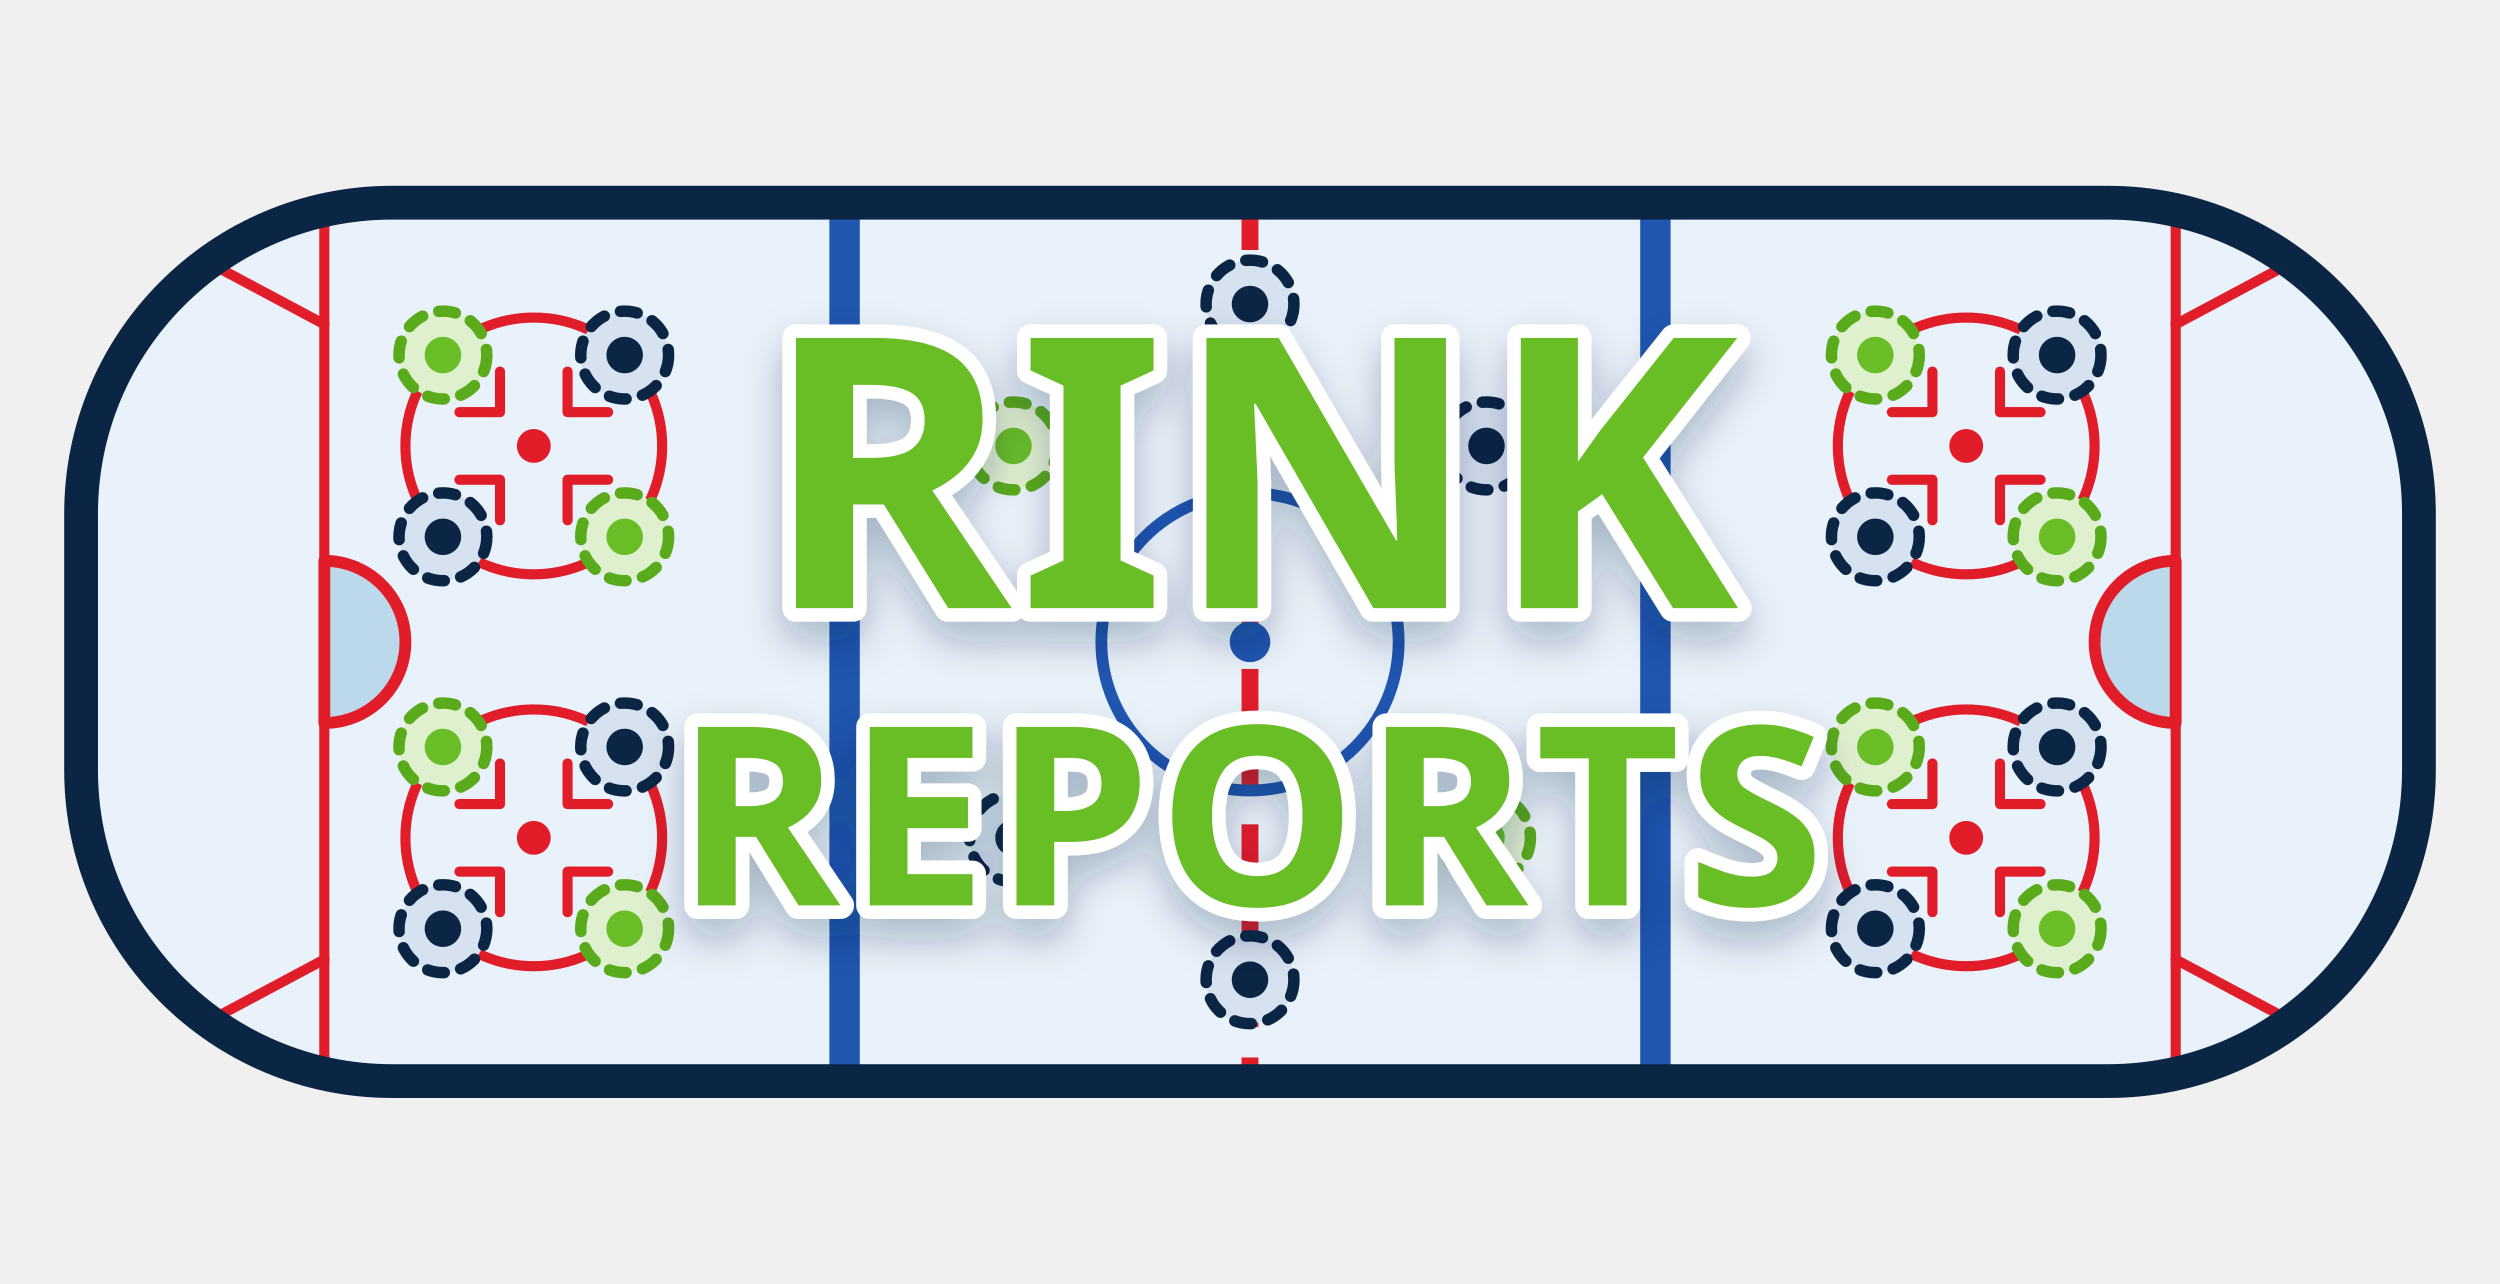
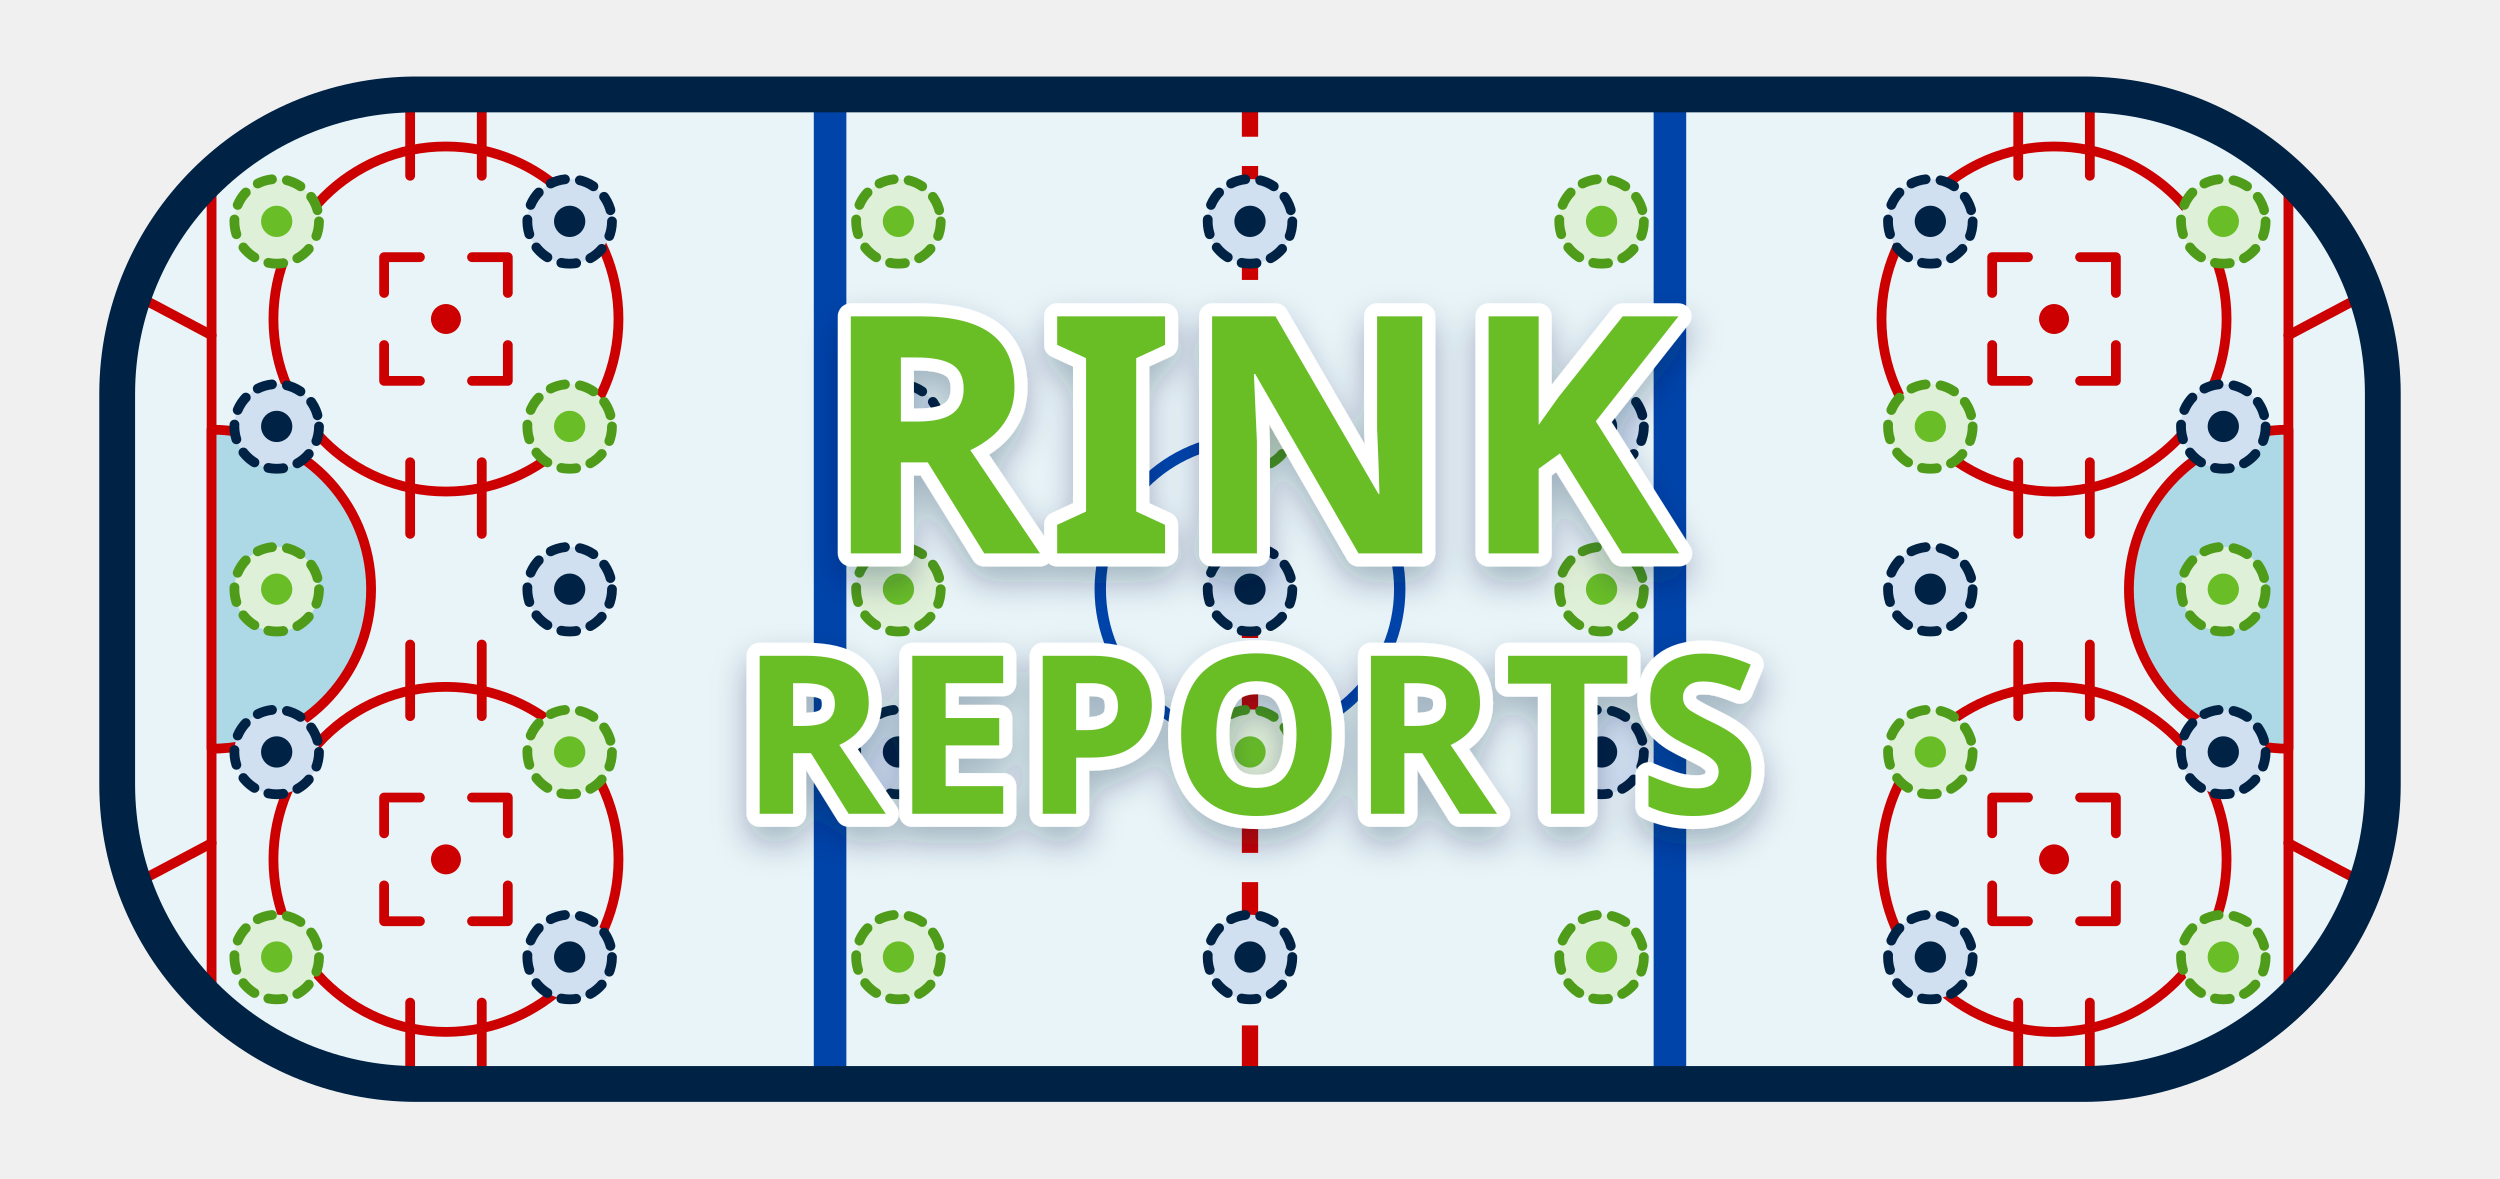
- <svg xmlns="http://www.w3.org/2000/svg" viewBox="0 0 740 380" width="740" height="380" role="img" aria-label="Rink Reports">
+ <svg xmlns="http://www.w3.org/2000/svg" viewBox="0 0 768 362" width="768" height="362" role="img" aria-label="Rink Reports">
  <defs>
    <clipPath id="rink">
-       <rect x="24" y="60" width="692" height="260" rx="92" ry="92" />
+       <rect x="36" y="29" width="696" height="304" rx="92" ry="92" />
    </clipPath>
-     <filter id="wm-shadow" x="-20%" y="-20%" width="140%" height="160%">
-       <feDropShadow dx="0" dy="6" stdDeviation="6" flood-color="#0b2545" flood-opacity="0.28" />
+     <filter id="wm-shadow" x="-15%" y="-25%" width="130%" height="170%">
+       <feDropShadow dx="0" dy="5" stdDeviation="5" flood-color="#002244" flood-opacity="0.30" />
    </filter>
  </defs>
-   <rect x="24" y="60" width="692" height="260" rx="92" ry="92" fill="#e9f2fa" />
+   <rect x="36" y="29" width="696" height="304" rx="92" ry="92" fill="#e8f4f8" />
  <g clip-path="url(#rink)">
-     <line x1="96" y1="60" x2="96" y2="320" stroke="#e11d2a" stroke-width="3" />
-     <path d="M96 96 l-30 -16 M96 284 l-30 16" stroke="#e11d2a" stroke-width="3" fill="none" stroke-linecap="round" />
-     <line x1="644" y1="60" x2="644" y2="320" stroke="#e11d2a" stroke-width="3" />
-     <path d="M644 96 l30 -16 M644 284 l30 16" stroke="#e11d2a" stroke-width="3" fill="none" stroke-linecap="round" />
-     <line x1="250" y1="60" x2="250" y2="320" stroke="#1f56b0" stroke-width="9" />
-     <line x1="490" y1="60" x2="490" y2="320" stroke="#1f56b0" stroke-width="9" />
-     <line x1="370" y1="60" x2="370" y2="320" stroke="#e11d2a" stroke-width="5" stroke-dasharray="14 9" />
-     <circle cx="370" cy="190" r="44" fill="none" stroke="#1f56b0" stroke-width="3.5" />
-     <circle cx="370" cy="190" r="6" fill="#1f56b0" />
-     <path d="M96 166 A24 24 0 0 1 96 214 Z" fill="#bcd9ec" stroke="#e11d2a" stroke-width="3.5" stroke-linejoin="round" />
-     <path d="M644 166 A24 24 0 0 0 644 214 Z" fill="#bcd9ec" stroke="#e11d2a" stroke-width="3.5" stroke-linejoin="round" />
-     <circle cx="158" cy="132" r="38" fill="none" stroke="#e11d2a" stroke-width="3" />
-     <circle cx="158" cy="132" r="5" fill="#e11d2a" />
-     <path d="M148 122 h-12 M148 122 v-12 M148 142 h-12 M148 142 v12 M168 122 h12 M168 122 v-12 M168 142 h12 M168 142 v12" stroke="#e11d2a" stroke-width="3" fill="none" stroke-linecap="round" />
-     <circle cx="158" cy="248" r="38" fill="none" stroke="#e11d2a" stroke-width="3" />
-     <circle cx="158" cy="248" r="5" fill="#e11d2a" />
-     <path d="M148 238 h-12 M148 238 v-12 M148 258 h-12 M148 258 v12 M168 238 h12 M168 238 v-12 M168 258 h12 M168 258 v12" stroke="#e11d2a" stroke-width="3" fill="none" stroke-linecap="round" />
-     <circle cx="582" cy="132" r="38" fill="none" stroke="#e11d2a" stroke-width="3" />
-     <circle cx="582" cy="132" r="5" fill="#e11d2a" />
-     <path d="M572 122 h-12 M572 122 v-12 M572 142 h-12 M572 142 v12 M592 122 h12 M592 122 v-12 M592 142 h12 M592 142 v12" stroke="#e11d2a" stroke-width="3" fill="none" stroke-linecap="round" />
-     <circle cx="582" cy="248" r="38" fill="none" stroke="#e11d2a" stroke-width="3" />
-     <circle cx="582" cy="248" r="5" fill="#e11d2a" />
-     <path d="M572 238 h-12 M572 238 v-12 M572 258 h-12 M572 258 v12 M592 238 h12 M592 238 v-12 M592 258 h12 M592 258 v12" stroke="#e11d2a" stroke-width="3" fill="none" stroke-linecap="round" />
-     <circle cx="131.1" cy="105.1" r="13" fill="#dff0cf" />
-     <circle cx="131.1" cy="105.1" r="13" fill="none" stroke="#5aab1c" stroke-width="3.4" stroke-dasharray="5 5" stroke-linecap="round" />
-     <circle cx="131.1" cy="105.1" r="5.4" fill="#69be28" />
-     <circle cx="184.9" cy="105.1" r="13" fill="#d6e2ef" />
-     <circle cx="184.9" cy="105.1" r="13" fill="none" stroke="#0b2545" stroke-width="3.4" stroke-dasharray="5 5" stroke-linecap="round" />
-     <circle cx="184.9" cy="105.1" r="5.4" fill="#0b2545" />
-     <circle cx="184.9" cy="158.9" r="13" fill="#dff0cf" />
-     <circle cx="184.9" cy="158.9" r="13" fill="none" stroke="#5aab1c" stroke-width="3.4" stroke-dasharray="5 5" stroke-linecap="round" />
-     <circle cx="184.9" cy="158.9" r="5.4" fill="#69be28" />
-     <circle cx="131.1" cy="158.9" r="13" fill="#d6e2ef" />
-     <circle cx="131.1" cy="158.9" r="13" fill="none" stroke="#0b2545" stroke-width="3.4" stroke-dasharray="5 5" stroke-linecap="round" />
-     <circle cx="131.1" cy="158.9" r="5.4" fill="#0b2545" />
-     <circle cx="131.1" cy="221.1" r="13" fill="#dff0cf" />
-     <circle cx="131.1" cy="221.1" r="13" fill="none" stroke="#5aab1c" stroke-width="3.4" stroke-dasharray="5 5" stroke-linecap="round" />
-     <circle cx="131.1" cy="221.1" r="5.4" fill="#69be28" />
-     <circle cx="184.9" cy="221.1" r="13" fill="#d6e2ef" />
-     <circle cx="184.9" cy="221.1" r="13" fill="none" stroke="#0b2545" stroke-width="3.4" stroke-dasharray="5 5" stroke-linecap="round" />
-     <circle cx="184.9" cy="221.1" r="5.4" fill="#0b2545" />
-     <circle cx="184.9" cy="274.9" r="13" fill="#dff0cf" />
-     <circle cx="184.9" cy="274.9" r="13" fill="none" stroke="#5aab1c" stroke-width="3.4" stroke-dasharray="5 5" stroke-linecap="round" />
-     <circle cx="184.9" cy="274.9" r="5.4" fill="#69be28" />
-     <circle cx="131.1" cy="274.9" r="13" fill="#d6e2ef" />
-     <circle cx="131.1" cy="274.9" r="13" fill="none" stroke="#0b2545" stroke-width="3.4" stroke-dasharray="5 5" stroke-linecap="round" />
-     <circle cx="131.1" cy="274.9" r="5.4" fill="#0b2545" />
-     <circle cx="555.1" cy="105.1" r="13" fill="#dff0cf" />
-     <circle cx="555.1" cy="105.1" r="13" fill="none" stroke="#5aab1c" stroke-width="3.4" stroke-dasharray="5 5" stroke-linecap="round" />
-     <circle cx="555.1" cy="105.1" r="5.4" fill="#69be28" />
-     <circle cx="608.9" cy="105.1" r="13" fill="#d6e2ef" />
-     <circle cx="608.9" cy="105.1" r="13" fill="none" stroke="#0b2545" stroke-width="3.4" stroke-dasharray="5 5" stroke-linecap="round" />
-     <circle cx="608.9" cy="105.1" r="5.4" fill="#0b2545" />
-     <circle cx="608.9" cy="158.9" r="13" fill="#dff0cf" />
-     <circle cx="608.9" cy="158.9" r="13" fill="none" stroke="#5aab1c" stroke-width="3.4" stroke-dasharray="5 5" stroke-linecap="round" />
-     <circle cx="608.9" cy="158.9" r="5.4" fill="#69be28" />
-     <circle cx="555.1" cy="158.9" r="13" fill="#d6e2ef" />
-     <circle cx="555.1" cy="158.9" r="13" fill="none" stroke="#0b2545" stroke-width="3.4" stroke-dasharray="5 5" stroke-linecap="round" />
-     <circle cx="555.1" cy="158.9" r="5.4" fill="#0b2545" />
-     <circle cx="555.1" cy="221.1" r="13" fill="#dff0cf" />
-     <circle cx="555.1" cy="221.1" r="13" fill="none" stroke="#5aab1c" stroke-width="3.4" stroke-dasharray="5 5" stroke-linecap="round" />
-     <circle cx="555.1" cy="221.1" r="5.4" fill="#69be28" />
-     <circle cx="608.9" cy="221.1" r="13" fill="#d6e2ef" />
-     <circle cx="608.9" cy="221.1" r="13" fill="none" stroke="#0b2545" stroke-width="3.4" stroke-dasharray="5 5" stroke-linecap="round" />
-     <circle cx="608.9" cy="221.1" r="5.4" fill="#0b2545" />
-     <circle cx="608.9" cy="274.9" r="13" fill="#dff0cf" />
-     <circle cx="608.9" cy="274.9" r="13" fill="none" stroke="#5aab1c" stroke-width="3.4" stroke-dasharray="5 5" stroke-linecap="round" />
-     <circle cx="608.9" cy="274.9" r="5.4" fill="#69be28" />
-     <circle cx="555.1" cy="274.9" r="13" fill="#d6e2ef" />
-     <circle cx="555.1" cy="274.9" r="13" fill="none" stroke="#0b2545" stroke-width="3.4" stroke-dasharray="5 5" stroke-linecap="round" />
-     <circle cx="555.1" cy="274.9" r="5.4" fill="#0b2545" />
-     <circle cx="300" cy="132" r="13" fill="#dff0cf" />
-     <circle cx="300" cy="132" r="13" fill="none" stroke="#5aab1c" stroke-width="3.4" stroke-dasharray="5 5" stroke-linecap="round" />
-     <circle cx="300" cy="132" r="5.4" fill="#69be28" />
-     <circle cx="300" cy="248" r="13" fill="#d6e2ef" />
-     <circle cx="300" cy="248" r="13" fill="none" stroke="#0b2545" stroke-width="3.4" stroke-dasharray="5 5" stroke-linecap="round" />
-     <circle cx="300" cy="248" r="5.4" fill="#0b2545" />
-     <circle cx="440" cy="132" r="13" fill="#d6e2ef" />
-     <circle cx="440" cy="132" r="13" fill="none" stroke="#0b2545" stroke-width="3.4" stroke-dasharray="5 5" stroke-linecap="round" />
-     <circle cx="440" cy="132" r="5.4" fill="#0b2545" />
-     <circle cx="440" cy="248" r="13" fill="#dff0cf" />
-     <circle cx="440" cy="248" r="13" fill="none" stroke="#5aab1c" stroke-width="3.4" stroke-dasharray="5 5" stroke-linecap="round" />
-     <circle cx="440" cy="248" r="5.4" fill="#69be28" />
-     <circle cx="370" cy="90" r="13" fill="#d6e2ef" />
-     <circle cx="370" cy="90" r="13" fill="none" stroke="#0b2545" stroke-width="3.4" stroke-dasharray="5 5" stroke-linecap="round" />
-     <circle cx="370" cy="90" r="5.4" fill="#0b2545" />
-     <circle cx="370" cy="290" r="13" fill="#d6e2ef" />
-     <circle cx="370" cy="290" r="13" fill="none" stroke="#0b2545" stroke-width="3.4" stroke-dasharray="5 5" stroke-linecap="round" />
-     <circle cx="370" cy="290" r="5.4" fill="#0b2545" />
+     <line x1="65" y1="29" x2="65" y2="333" stroke="#cc0000" stroke-width="3" />
+     <path d="M65 103 l-34 -18 M65 259 l-34 18" stroke="#cc0000" stroke-width="3" fill="none" stroke-linecap="round" />
+     <line x1="703" y1="29" x2="703" y2="333" stroke="#cc0000" stroke-width="3" />
+     <path d="M703 103 l34 -18 M703 259 l34 18" stroke="#cc0000" stroke-width="3" fill="none" stroke-linecap="round" />
+     <line x1="255" y1="29" x2="255" y2="333" stroke="#0044aa" stroke-width="10" />
+     <line x1="513" y1="29" x2="513" y2="333" stroke="#0044aa" stroke-width="10" />
+     <line x1="384" y1="29" x2="384" y2="333" stroke="#cc0000" stroke-width="5" stroke-dasharray="13 9" />
+     <circle cx="384" cy="181" r="46" fill="none" stroke="#0044aa" stroke-width="3.5" />
+     <circle cx="384" cy="181" r="6" fill="#0044aa" />
+     <path d="M65 132 A49 49 0 0 1 65 230 Z" fill="#add8e6" stroke="#cc0000" stroke-width="3" stroke-linejoin="round" />
+     <path d="M703 132 A49 49 0 0 0 703 230 Z" fill="#add8e6" stroke="#cc0000" stroke-width="3" stroke-linejoin="round" />
+     <circle cx="137" cy="98" r="53" fill="none" stroke="#cc0000" stroke-width="3" />
+     <circle cx="137" cy="98" r="4.6" fill="#cc0000" />
+     <path d="M118 79 h11 M118 79 v11 M118 117 h11 M118 117 v-11 M156 79 h-11 M156 79 v11 M156 117 h-11 M156 117 v-11 M126 32 v22 M126 142 v22 M148 32 v22 M148 142 v22" stroke="#cc0000" stroke-width="3" fill="none" stroke-linecap="round" />
+     <circle cx="137" cy="264" r="53" fill="none" stroke="#cc0000" stroke-width="3" />
+     <circle cx="137" cy="264" r="4.6" fill="#cc0000" />
+     <path d="M118 245 h11 M118 245 v11 M118 283 h11 M118 283 v-11 M156 245 h-11 M156 245 v11 M156 283 h-11 M156 283 v-11 M126 198 v22 M126 308 v22 M148 198 v22 M148 308 v22" stroke="#cc0000" stroke-width="3" fill="none" stroke-linecap="round" />
+     <circle cx="631" cy="98" r="53" fill="none" stroke="#cc0000" stroke-width="3" />
+     <circle cx="631" cy="98" r="4.6" fill="#cc0000" />
+     <path d="M612 79 h11 M612 79 v11 M612 117 h11 M612 117 v-11 M650 79 h-11 M650 79 v11 M650 117 h-11 M650 117 v-11 M620 32 v22 M620 142 v22 M642 32 v22 M642 142 v22" stroke="#cc0000" stroke-width="3" fill="none" stroke-linecap="round" />
+     <circle cx="631" cy="264" r="53" fill="none" stroke="#cc0000" stroke-width="3" />
+     <circle cx="631" cy="264" r="4.6" fill="#cc0000" />
+     <path d="M612 245 h11 M612 245 v11 M612 283 h11 M612 283 v-11 M650 245 h-11 M650 245 v11 M650 283 h-11 M650 283 v-11 M620 198 v22 M620 308 v22 M642 198 v22 M642 308 v22" stroke="#cc0000" stroke-width="3" fill="none" stroke-linecap="round" />
+     <circle cx="85" cy="68" r="13" fill="#dff0d8" />
+     <circle cx="85" cy="68" r="13" fill="none" stroke="#4f9c1a" stroke-width="3" stroke-dasharray="4.6 4.6" stroke-linecap="round" />
+     <circle cx="85" cy="68" r="4.8" fill="#69be28" />
+     <circle cx="175" cy="68" r="13" fill="#d0e0f0" />
+     <circle cx="175" cy="68" r="13" fill="none" stroke="#002244" stroke-width="3" stroke-dasharray="4.6 4.6" stroke-linecap="round" />
+     <circle cx="175" cy="68" r="4.8" fill="#002244" />
+     <circle cx="276" cy="68" r="13" fill="#dff0d8" />
+     <circle cx="276" cy="68" r="13" fill="none" stroke="#4f9c1a" stroke-width="3" stroke-dasharray="4.6 4.6" stroke-linecap="round" />
+     <circle cx="276" cy="68" r="4.8" fill="#69be28" />
+     <circle cx="384" cy="68" r="13" fill="#d0e0f0" />
+     <circle cx="384" cy="68" r="13" fill="none" stroke="#002244" stroke-width="3" stroke-dasharray="4.6 4.6" stroke-linecap="round" />
+     <circle cx="384" cy="68" r="4.8" fill="#002244" />
+     <circle cx="492" cy="68" r="13" fill="#dff0d8" />
+     <circle cx="492" cy="68" r="13" fill="none" stroke="#4f9c1a" stroke-width="3" stroke-dasharray="4.6 4.6" stroke-linecap="round" />
+     <circle cx="492" cy="68" r="4.8" fill="#69be28" />
+     <circle cx="593" cy="68" r="13" fill="#d0e0f0" />
+     <circle cx="593" cy="68" r="13" fill="none" stroke="#002244" stroke-width="3" stroke-dasharray="4.6 4.6" stroke-linecap="round" />
+     <circle cx="593" cy="68" r="4.8" fill="#002244" />
+     <circle cx="683" cy="68" r="13" fill="#dff0d8" />
+     <circle cx="683" cy="68" r="13" fill="none" stroke="#4f9c1a" stroke-width="3" stroke-dasharray="4.6 4.6" stroke-linecap="round" />
+     <circle cx="683" cy="68" r="4.8" fill="#69be28" />
+     <circle cx="85" cy="131" r="13" fill="#d0e0f0" />
+     <circle cx="85" cy="131" r="13" fill="none" stroke="#002244" stroke-width="3" stroke-dasharray="4.6 4.6" stroke-linecap="round" />
+     <circle cx="85" cy="131" r="4.8" fill="#002244" />
+     <circle cx="175" cy="131" r="13" fill="#dff0d8" />
+     <circle cx="175" cy="131" r="13" fill="none" stroke="#4f9c1a" stroke-width="3" stroke-dasharray="4.6 4.6" stroke-linecap="round" />
+     <circle cx="175" cy="131" r="4.8" fill="#69be28" />
+     <circle cx="276" cy="131" r="13" fill="#d0e0f0" />
+     <circle cx="276" cy="131" r="13" fill="none" stroke="#002244" stroke-width="3" stroke-dasharray="4.6 4.6" stroke-linecap="round" />
+     <circle cx="276" cy="131" r="4.8" fill="#002244" />
+     <circle cx="384" cy="131" r="13" fill="#dff0d8" />
+     <circle cx="384" cy="131" r="13" fill="none" stroke="#4f9c1a" stroke-width="3" stroke-dasharray="4.6 4.6" stroke-linecap="round" />
+     <circle cx="384" cy="131" r="4.8" fill="#69be28" />
+     <circle cx="492" cy="131" r="13" fill="#d0e0f0" />
+     <circle cx="492" cy="131" r="13" fill="none" stroke="#002244" stroke-width="3" stroke-dasharray="4.6 4.6" stroke-linecap="round" />
+     <circle cx="492" cy="131" r="4.8" fill="#002244" />
+     <circle cx="593" cy="131" r="13" fill="#dff0d8" />
+     <circle cx="593" cy="131" r="13" fill="none" stroke="#4f9c1a" stroke-width="3" stroke-dasharray="4.6 4.6" stroke-linecap="round" />
+     <circle cx="593" cy="131" r="4.8" fill="#69be28" />
+     <circle cx="683" cy="131" r="13" fill="#d0e0f0" />
+     <circle cx="683" cy="131" r="13" fill="none" stroke="#002244" stroke-width="3" stroke-dasharray="4.6 4.6" stroke-linecap="round" />
+     <circle cx="683" cy="131" r="4.8" fill="#002244" />
+     <circle cx="85" cy="181" r="13" fill="#dff0d8" />
+     <circle cx="85" cy="181" r="13" fill="none" stroke="#4f9c1a" stroke-width="3" stroke-dasharray="4.6 4.6" stroke-linecap="round" />
+     <circle cx="85" cy="181" r="4.8" fill="#69be28" />
+     <circle cx="175" cy="181" r="13" fill="#d0e0f0" />
+     <circle cx="175" cy="181" r="13" fill="none" stroke="#002244" stroke-width="3" stroke-dasharray="4.6 4.6" stroke-linecap="round" />
+     <circle cx="175" cy="181" r="4.8" fill="#002244" />
+     <circle cx="276" cy="181" r="13" fill="#dff0d8" />
+     <circle cx="276" cy="181" r="13" fill="none" stroke="#4f9c1a" stroke-width="3" stroke-dasharray="4.6 4.6" stroke-linecap="round" />
+     <circle cx="276" cy="181" r="4.8" fill="#69be28" />
+     <circle cx="384" cy="181" r="13" fill="#d0e0f0" />
+     <circle cx="384" cy="181" r="13" fill="none" stroke="#002244" stroke-width="3" stroke-dasharray="4.6 4.6" stroke-linecap="round" />
+     <circle cx="384" cy="181" r="4.8" fill="#002244" />
+     <circle cx="492" cy="181" r="13" fill="#dff0d8" />
+     <circle cx="492" cy="181" r="13" fill="none" stroke="#4f9c1a" stroke-width="3" stroke-dasharray="4.6 4.6" stroke-linecap="round" />
+     <circle cx="492" cy="181" r="4.8" fill="#69be28" />
+     <circle cx="593" cy="181" r="13" fill="#d0e0f0" />
+     <circle cx="593" cy="181" r="13" fill="none" stroke="#002244" stroke-width="3" stroke-dasharray="4.6 4.6" stroke-linecap="round" />
+     <circle cx="593" cy="181" r="4.8" fill="#002244" />
+     <circle cx="683" cy="181" r="13" fill="#dff0d8" />
+     <circle cx="683" cy="181" r="13" fill="none" stroke="#4f9c1a" stroke-width="3" stroke-dasharray="4.6 4.6" stroke-linecap="round" />
+     <circle cx="683" cy="181" r="4.8" fill="#69be28" />
+     <circle cx="85" cy="231" r="13" fill="#d0e0f0" />
+     <circle cx="85" cy="231" r="13" fill="none" stroke="#002244" stroke-width="3" stroke-dasharray="4.6 4.6" stroke-linecap="round" />
+     <circle cx="85" cy="231" r="4.8" fill="#002244" />
+     <circle cx="175" cy="231" r="13" fill="#dff0d8" />
+     <circle cx="175" cy="231" r="13" fill="none" stroke="#4f9c1a" stroke-width="3" stroke-dasharray="4.6 4.6" stroke-linecap="round" />
+     <circle cx="175" cy="231" r="4.8" fill="#69be28" />
+     <circle cx="276" cy="231" r="13" fill="#d0e0f0" />
+     <circle cx="276" cy="231" r="13" fill="none" stroke="#002244" stroke-width="3" stroke-dasharray="4.6 4.6" stroke-linecap="round" />
+     <circle cx="276" cy="231" r="4.8" fill="#002244" />
+     <circle cx="384" cy="231" r="13" fill="#dff0d8" />
+     <circle cx="384" cy="231" r="13" fill="none" stroke="#4f9c1a" stroke-width="3" stroke-dasharray="4.6 4.6" stroke-linecap="round" />
+     <circle cx="384" cy="231" r="4.8" fill="#69be28" />
+     <circle cx="492" cy="231" r="13" fill="#d0e0f0" />
+     <circle cx="492" cy="231" r="13" fill="none" stroke="#002244" stroke-width="3" stroke-dasharray="4.6 4.6" stroke-linecap="round" />
+     <circle cx="492" cy="231" r="4.8" fill="#002244" />
+     <circle cx="593" cy="231" r="13" fill="#dff0d8" />
+     <circle cx="593" cy="231" r="13" fill="none" stroke="#4f9c1a" stroke-width="3" stroke-dasharray="4.6 4.6" stroke-linecap="round" />
+     <circle cx="593" cy="231" r="4.8" fill="#69be28" />
+     <circle cx="683" cy="231" r="13" fill="#d0e0f0" />
+     <circle cx="683" cy="231" r="13" fill="none" stroke="#002244" stroke-width="3" stroke-dasharray="4.6 4.6" stroke-linecap="round" />
+     <circle cx="683" cy="231" r="4.8" fill="#002244" />
+     <circle cx="85" cy="294" r="13" fill="#dff0d8" />
+     <circle cx="85" cy="294" r="13" fill="none" stroke="#4f9c1a" stroke-width="3" stroke-dasharray="4.6 4.6" stroke-linecap="round" />
+     <circle cx="85" cy="294" r="4.8" fill="#69be28" />
+     <circle cx="175" cy="294" r="13" fill="#d0e0f0" />
+     <circle cx="175" cy="294" r="13" fill="none" stroke="#002244" stroke-width="3" stroke-dasharray="4.6 4.6" stroke-linecap="round" />
+     <circle cx="175" cy="294" r="4.8" fill="#002244" />
+     <circle cx="276" cy="294" r="13" fill="#dff0d8" />
+     <circle cx="276" cy="294" r="13" fill="none" stroke="#4f9c1a" stroke-width="3" stroke-dasharray="4.6 4.6" stroke-linecap="round" />
+     <circle cx="276" cy="294" r="4.8" fill="#69be28" />
+     <circle cx="384" cy="294" r="13" fill="#d0e0f0" />
+     <circle cx="384" cy="294" r="13" fill="none" stroke="#002244" stroke-width="3" stroke-dasharray="4.6 4.6" stroke-linecap="round" />
+     <circle cx="384" cy="294" r="4.8" fill="#002244" />
+     <circle cx="492" cy="294" r="13" fill="#dff0d8" />
+     <circle cx="492" cy="294" r="13" fill="none" stroke="#4f9c1a" stroke-width="3" stroke-dasharray="4.6 4.6" stroke-linecap="round" />
+     <circle cx="492" cy="294" r="4.8" fill="#69be28" />
+     <circle cx="593" cy="294" r="13" fill="#d0e0f0" />
+     <circle cx="593" cy="294" r="13" fill="none" stroke="#002244" stroke-width="3" stroke-dasharray="4.6 4.6" stroke-linecap="round" />
+     <circle cx="593" cy="294" r="4.8" fill="#002244" />
+     <circle cx="683" cy="294" r="13" fill="#dff0d8" />
+     <circle cx="683" cy="294" r="13" fill="none" stroke="#4f9c1a" stroke-width="3" stroke-dasharray="4.6 4.6" stroke-linecap="round" />
+     <circle cx="683" cy="294" r="4.8" fill="#69be28" />
  </g>
-   <rect x="24" y="60" width="692" height="260" rx="92" ry="92" fill="none" stroke="#0b2545" stroke-width="10" />
+   <rect x="36" y="29" width="696" height="304" rx="92" ry="92" fill="none" stroke="#002244" stroke-width="11" />
  <g filter="url(#wm-shadow)" font-family="Anton, Impact, 'Arial Narrow', sans-serif" font-weight="700" text-anchor="middle" fill="#69be28" stroke="#ffffff" stroke-width="8" paint-order="stroke fill" stroke-linejoin="round">
-     <text x="370" y="180" font-size="112" letter-spacing="2">RINK</text>
-     <text x="370" y="268" font-size="74" letter-spacing="2">REPORTS</text>
+     <text x="384" y="170" font-size="102" letter-spacing="2">RINK</text>
+     <text x="384" y="250" font-size="68" letter-spacing="2">REPORTS</text>
  </g>
</svg>
